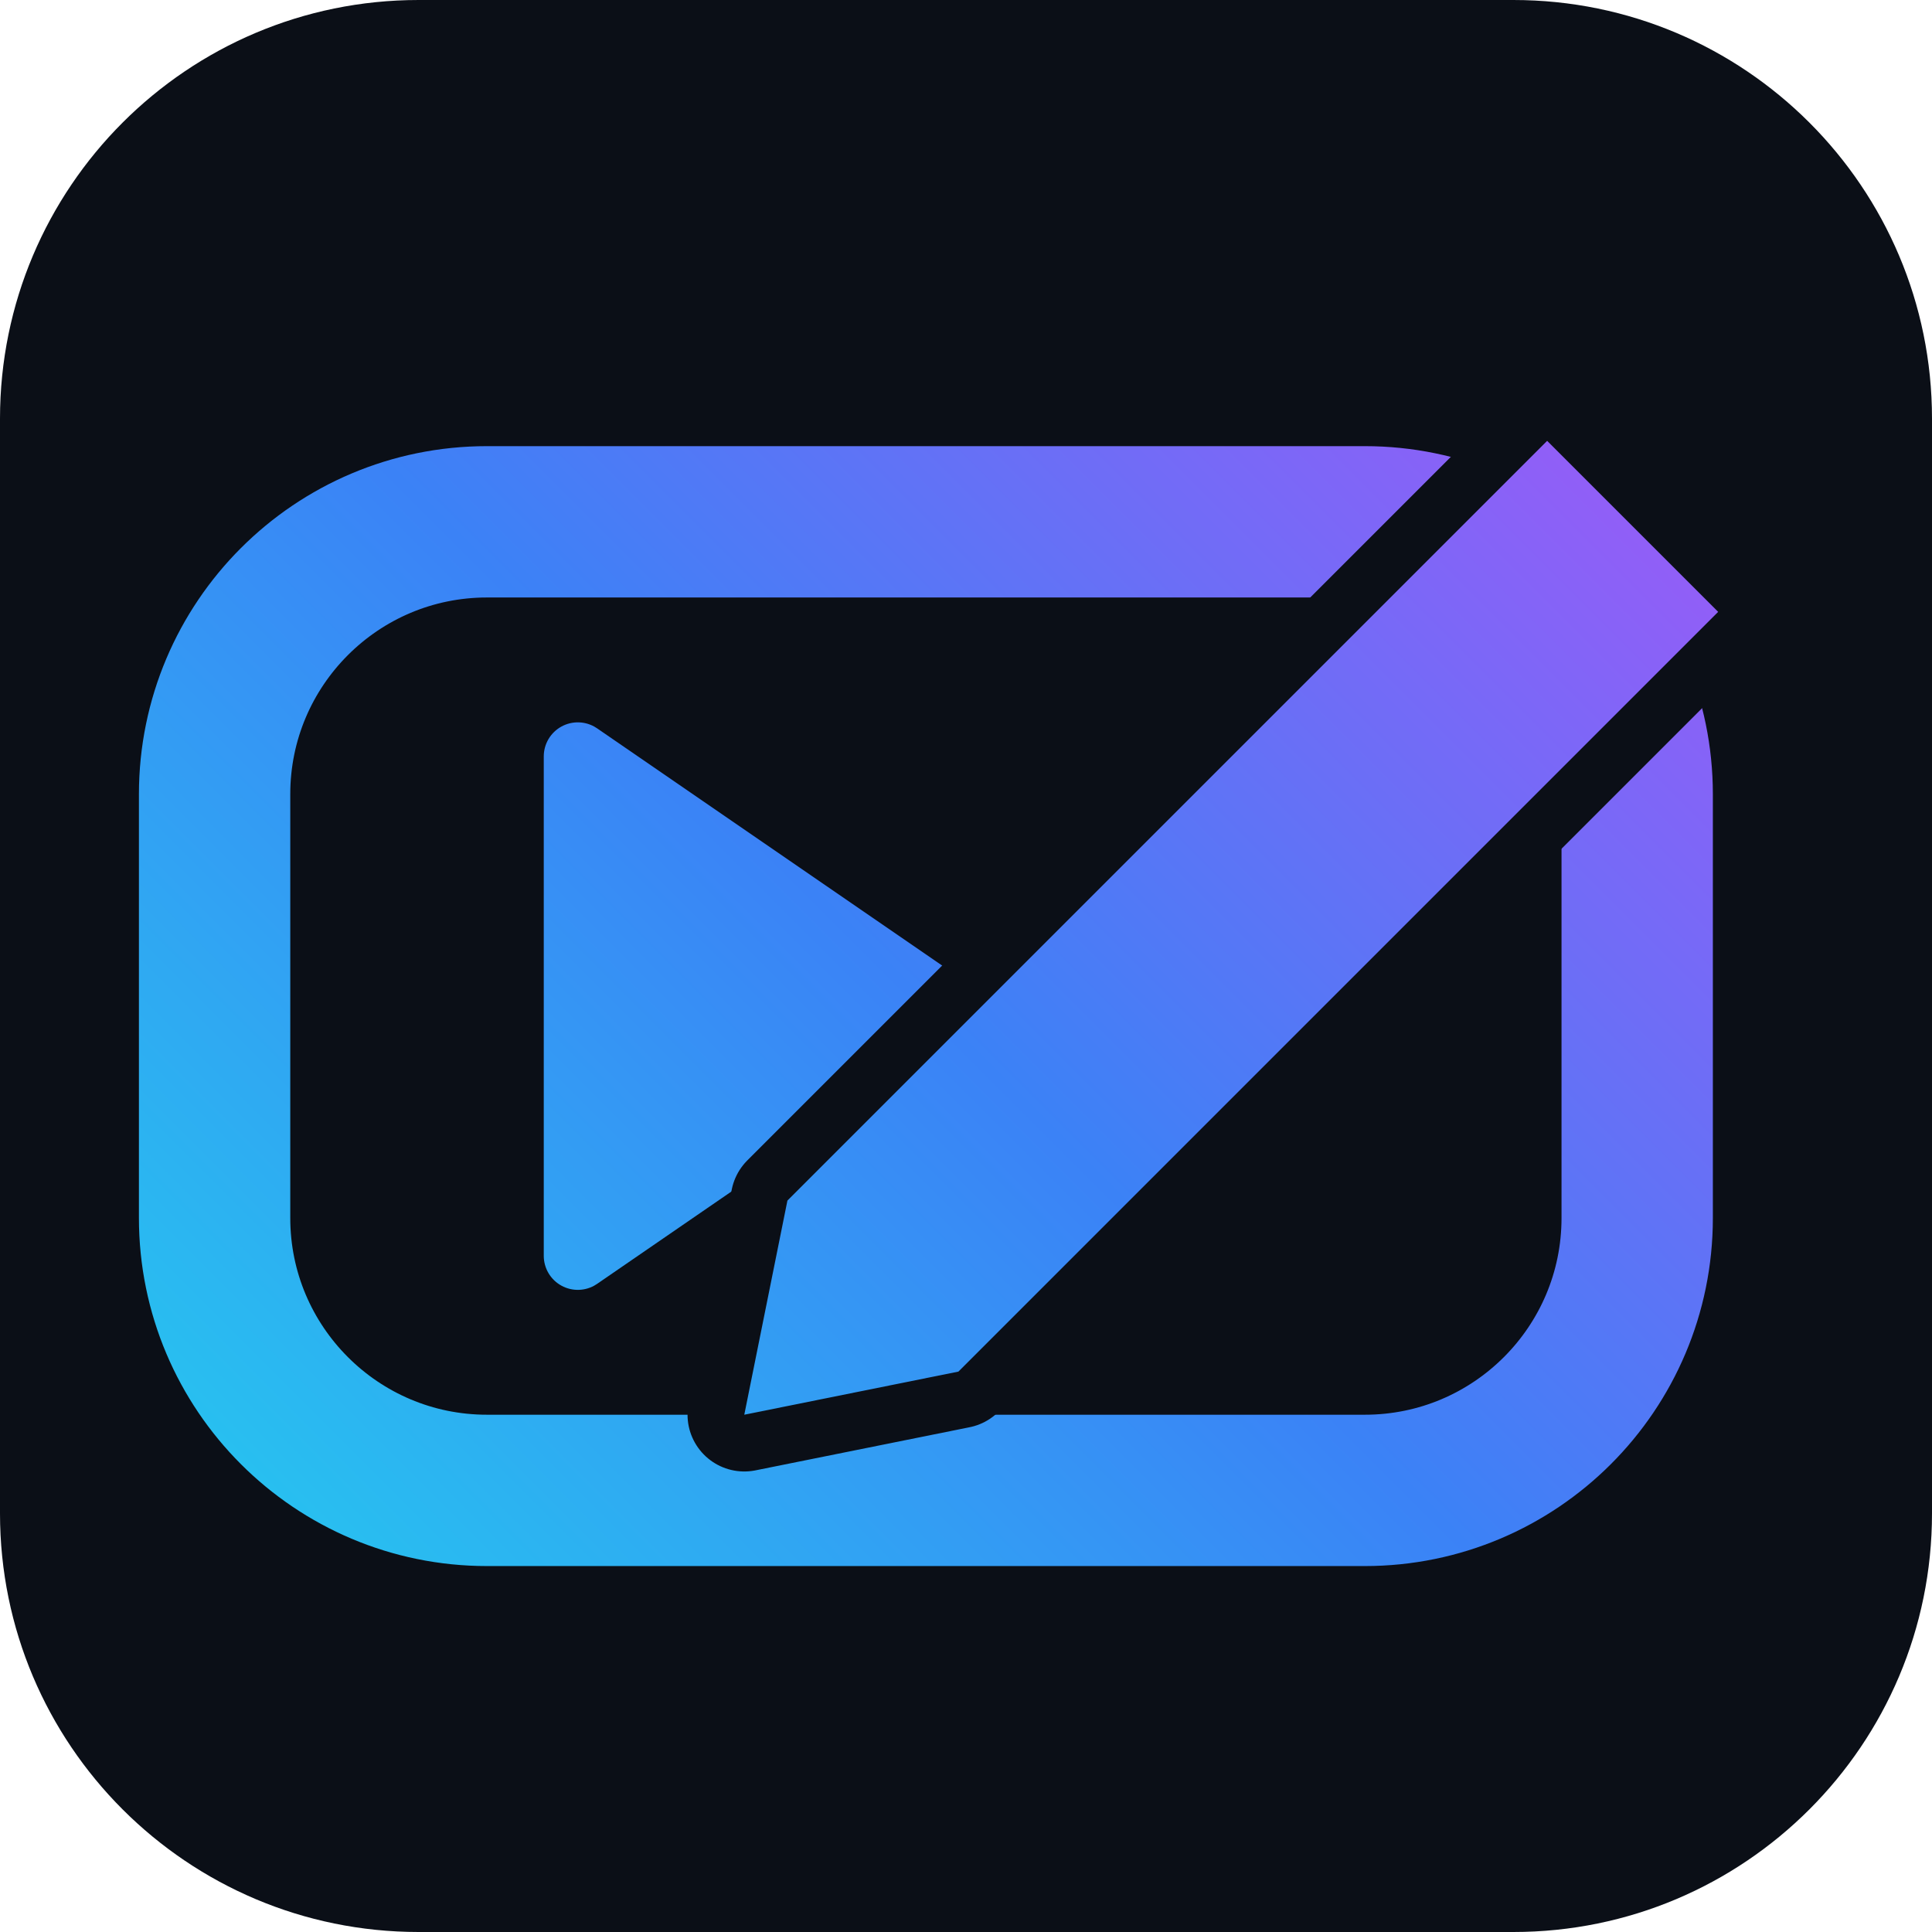
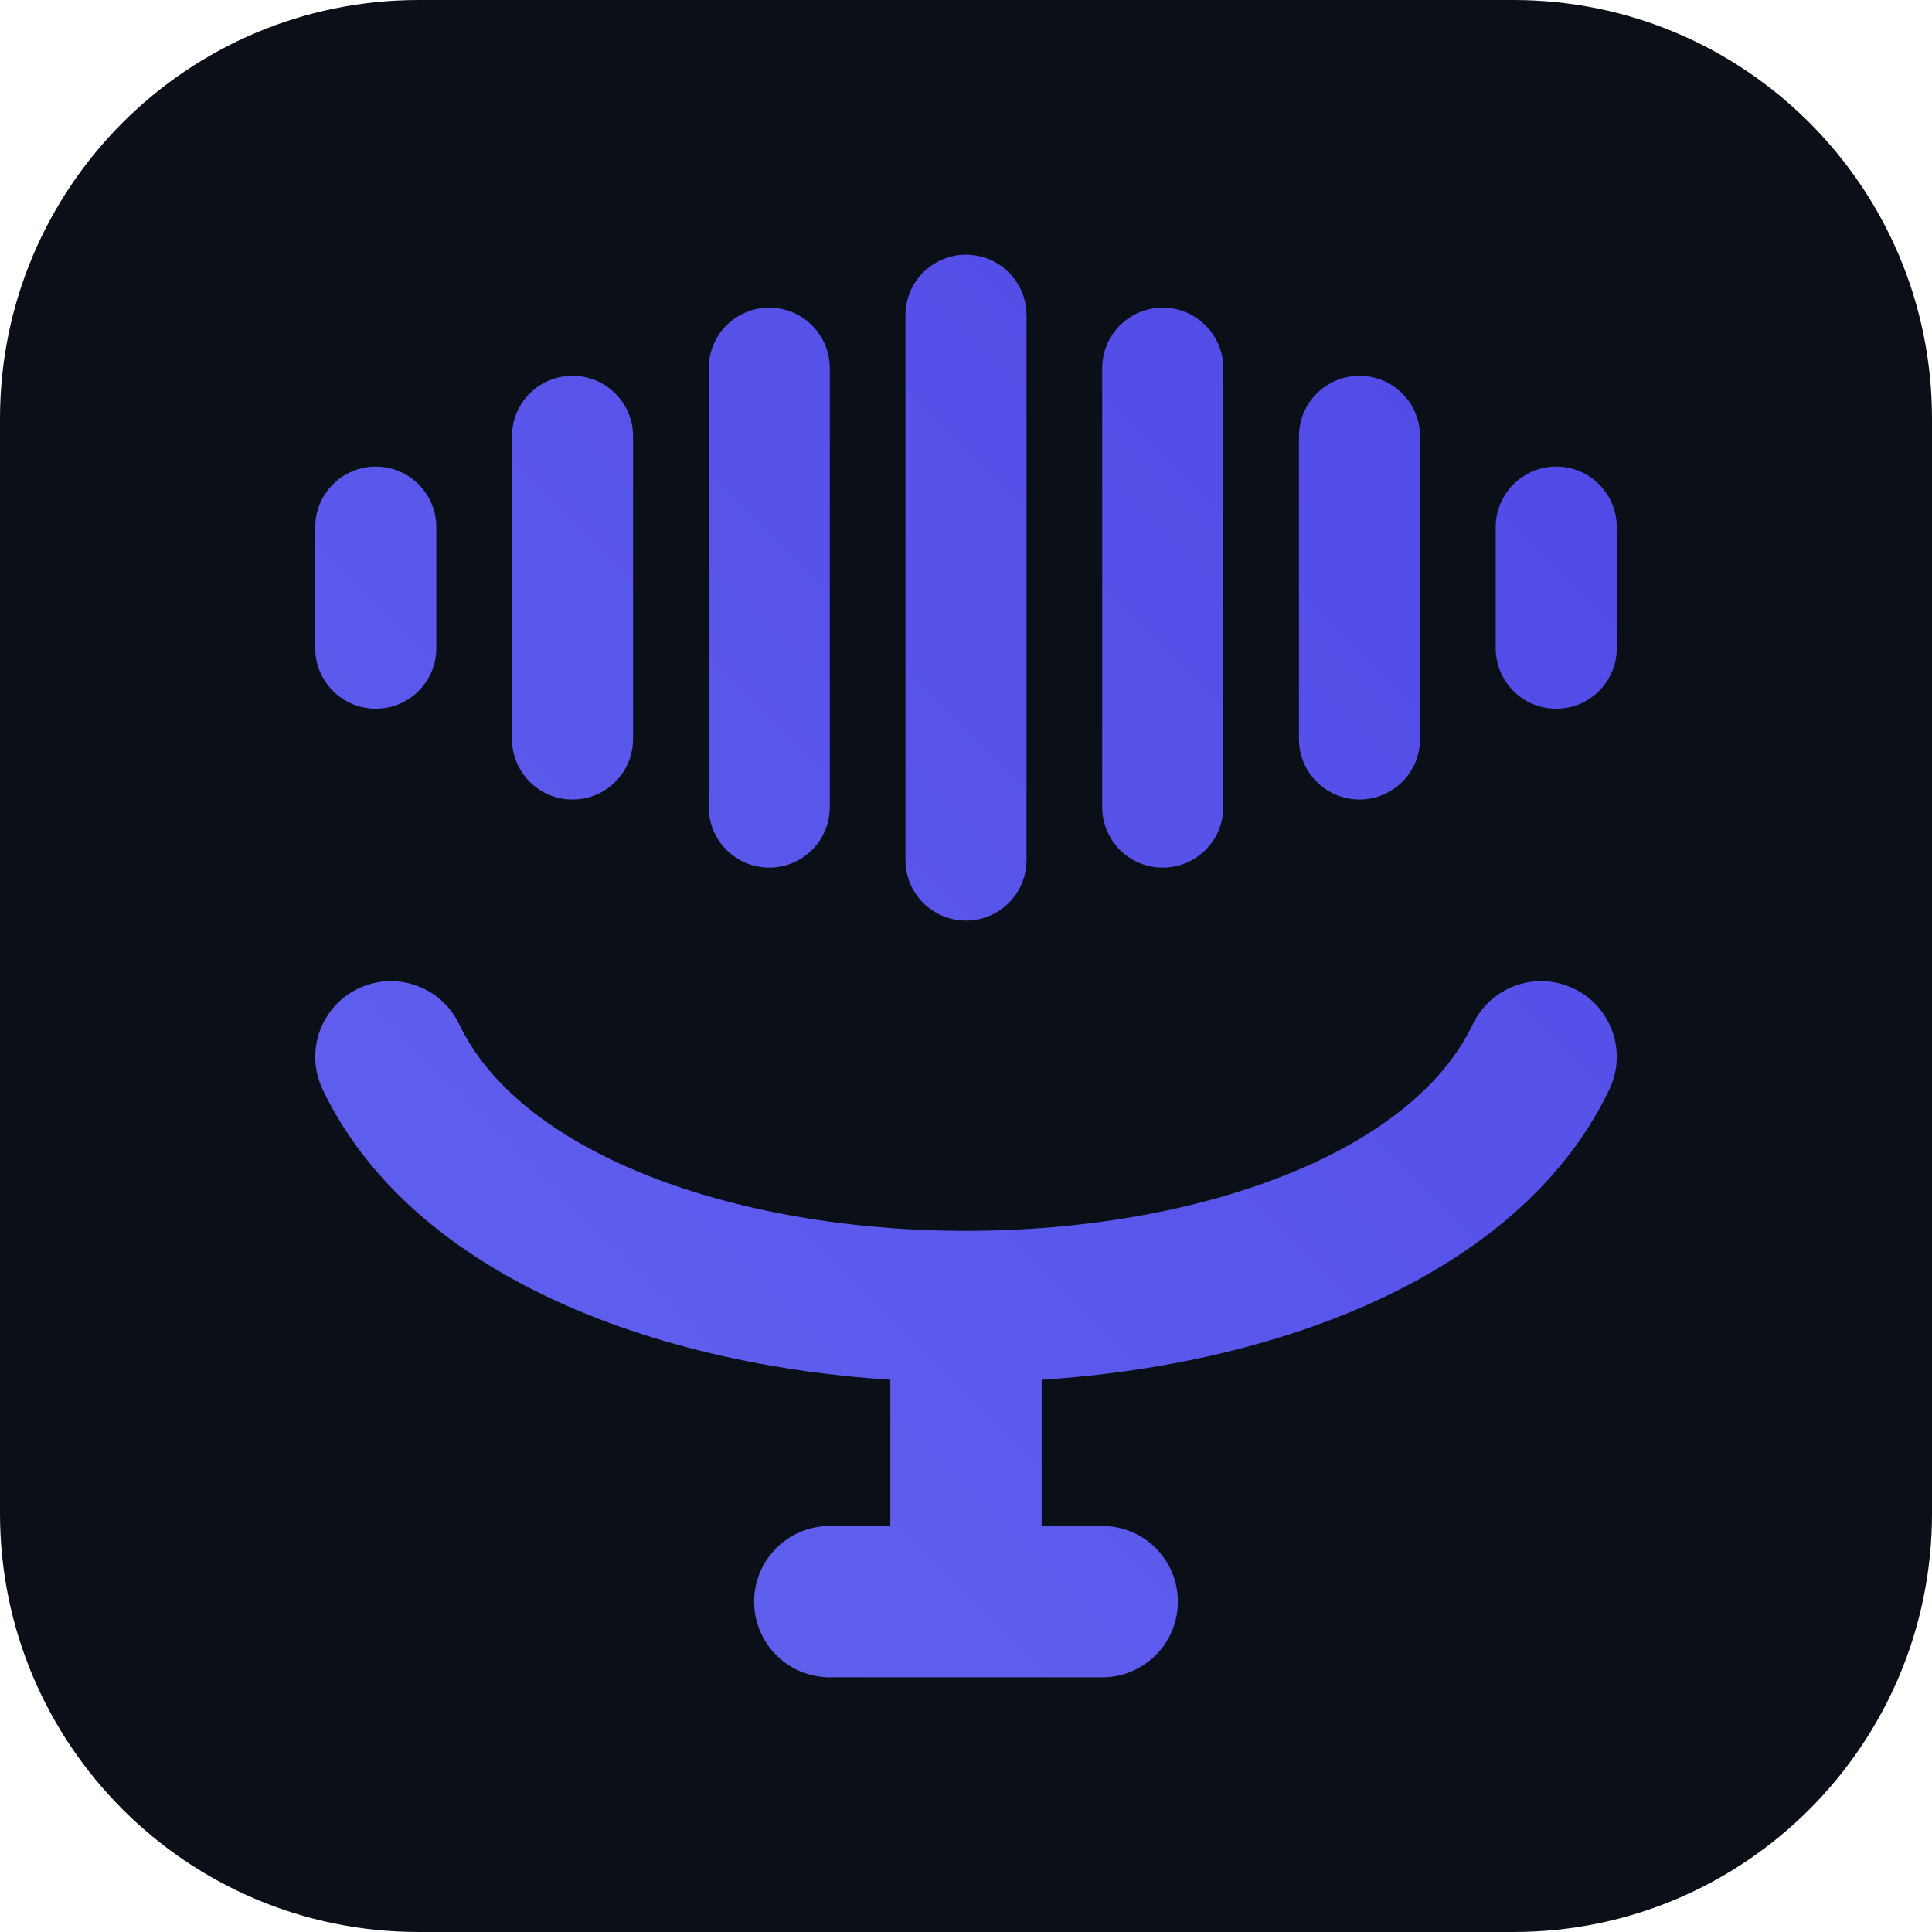
<svg xmlns="http://www.w3.org/2000/svg" viewBox="0 0 24 24" role="img" aria-label="AI translate video">
  <defs>
    <linearGradient id="mark" x1="2" y1="22" x2="22" y2="2" gradientUnits="userSpaceOnUse">
-       <stop offset="0" stop-color="#22d3ee" />
-       <stop offset="0.5" stop-color="#3b82f6" />
-       <stop offset="1" stop-color="#a855f7" />
+       <stop offset="0" stop-color="#6366f1" />
+       <stop offset="1" stop-color="#4f46e5" />
    </linearGradient>
  </defs>
  <rect width="24" height="24" rx="5.2" fill="#0b0f17" />
-   <g transform="translate(12 12) scale(0.94) translate(-12.53 -11.47)">
-     <rect x="2.6" y="5.6" width="18.8" height="12.8" rx="3.6" fill="none" stroke="url(#mark)" stroke-width="2" />
-     <path d="M7.4 8.7 12.2 12l-4.8 3.3z" fill="url(#mark)" stroke="url(#mark)" stroke-width="0.9" stroke-linejoin="round" />
-     <path d="M9.6 17.4 12.43 16.83 22.47 6.79 20.21 4.53 10.17 14.57Z" fill="url(#mark)" stroke="#0b0f17" stroke-width="1.5" stroke-linejoin="round" paint-order="stroke" />
+   <g transform="translate(12 12) scale(0.94) translate(-12 -12)">
+     <rect x="3.40" y="5.40" width="1.6" height="3.2" rx="0.80" fill="url(#mark)" />
+     <rect x="6.00" y="4.20" width="1.6" height="5.6" rx="0.80" fill="url(#mark)" />
+     <rect x="8.60" y="3.30" width="1.6" height="7.4" rx="0.80" fill="url(#mark)" />
+     <rect x="11.20" y="2.60" width="1.6" height="8.8" rx="0.80" fill="url(#mark)" />
+     <rect x="13.80" y="3.30" width="1.6" height="7.4" rx="0.80" fill="url(#mark)" />
+     <rect x="16.40" y="4.20" width="1.6" height="5.6" rx="0.80" fill="url(#mark)" />
+     <rect x="19.00" y="5.40" width="1.6" height="3.2" rx="0.80" fill="url(#mark)" />
+     <path d="M4.4 13.2 C6.5 17.6 17.5 17.6 19.6 13.2" fill="none" stroke="url(#mark)" stroke-width="2" stroke-linecap="round" />
+     <path d="M12 17.4 L12 19.4" fill="none" stroke="url(#mark)" stroke-width="2" stroke-linecap="round" />
+     <rect x="9.2" y="19.4" width="5.6" height="2" rx="1" fill="url(#mark)" />
  </g>
</svg>
